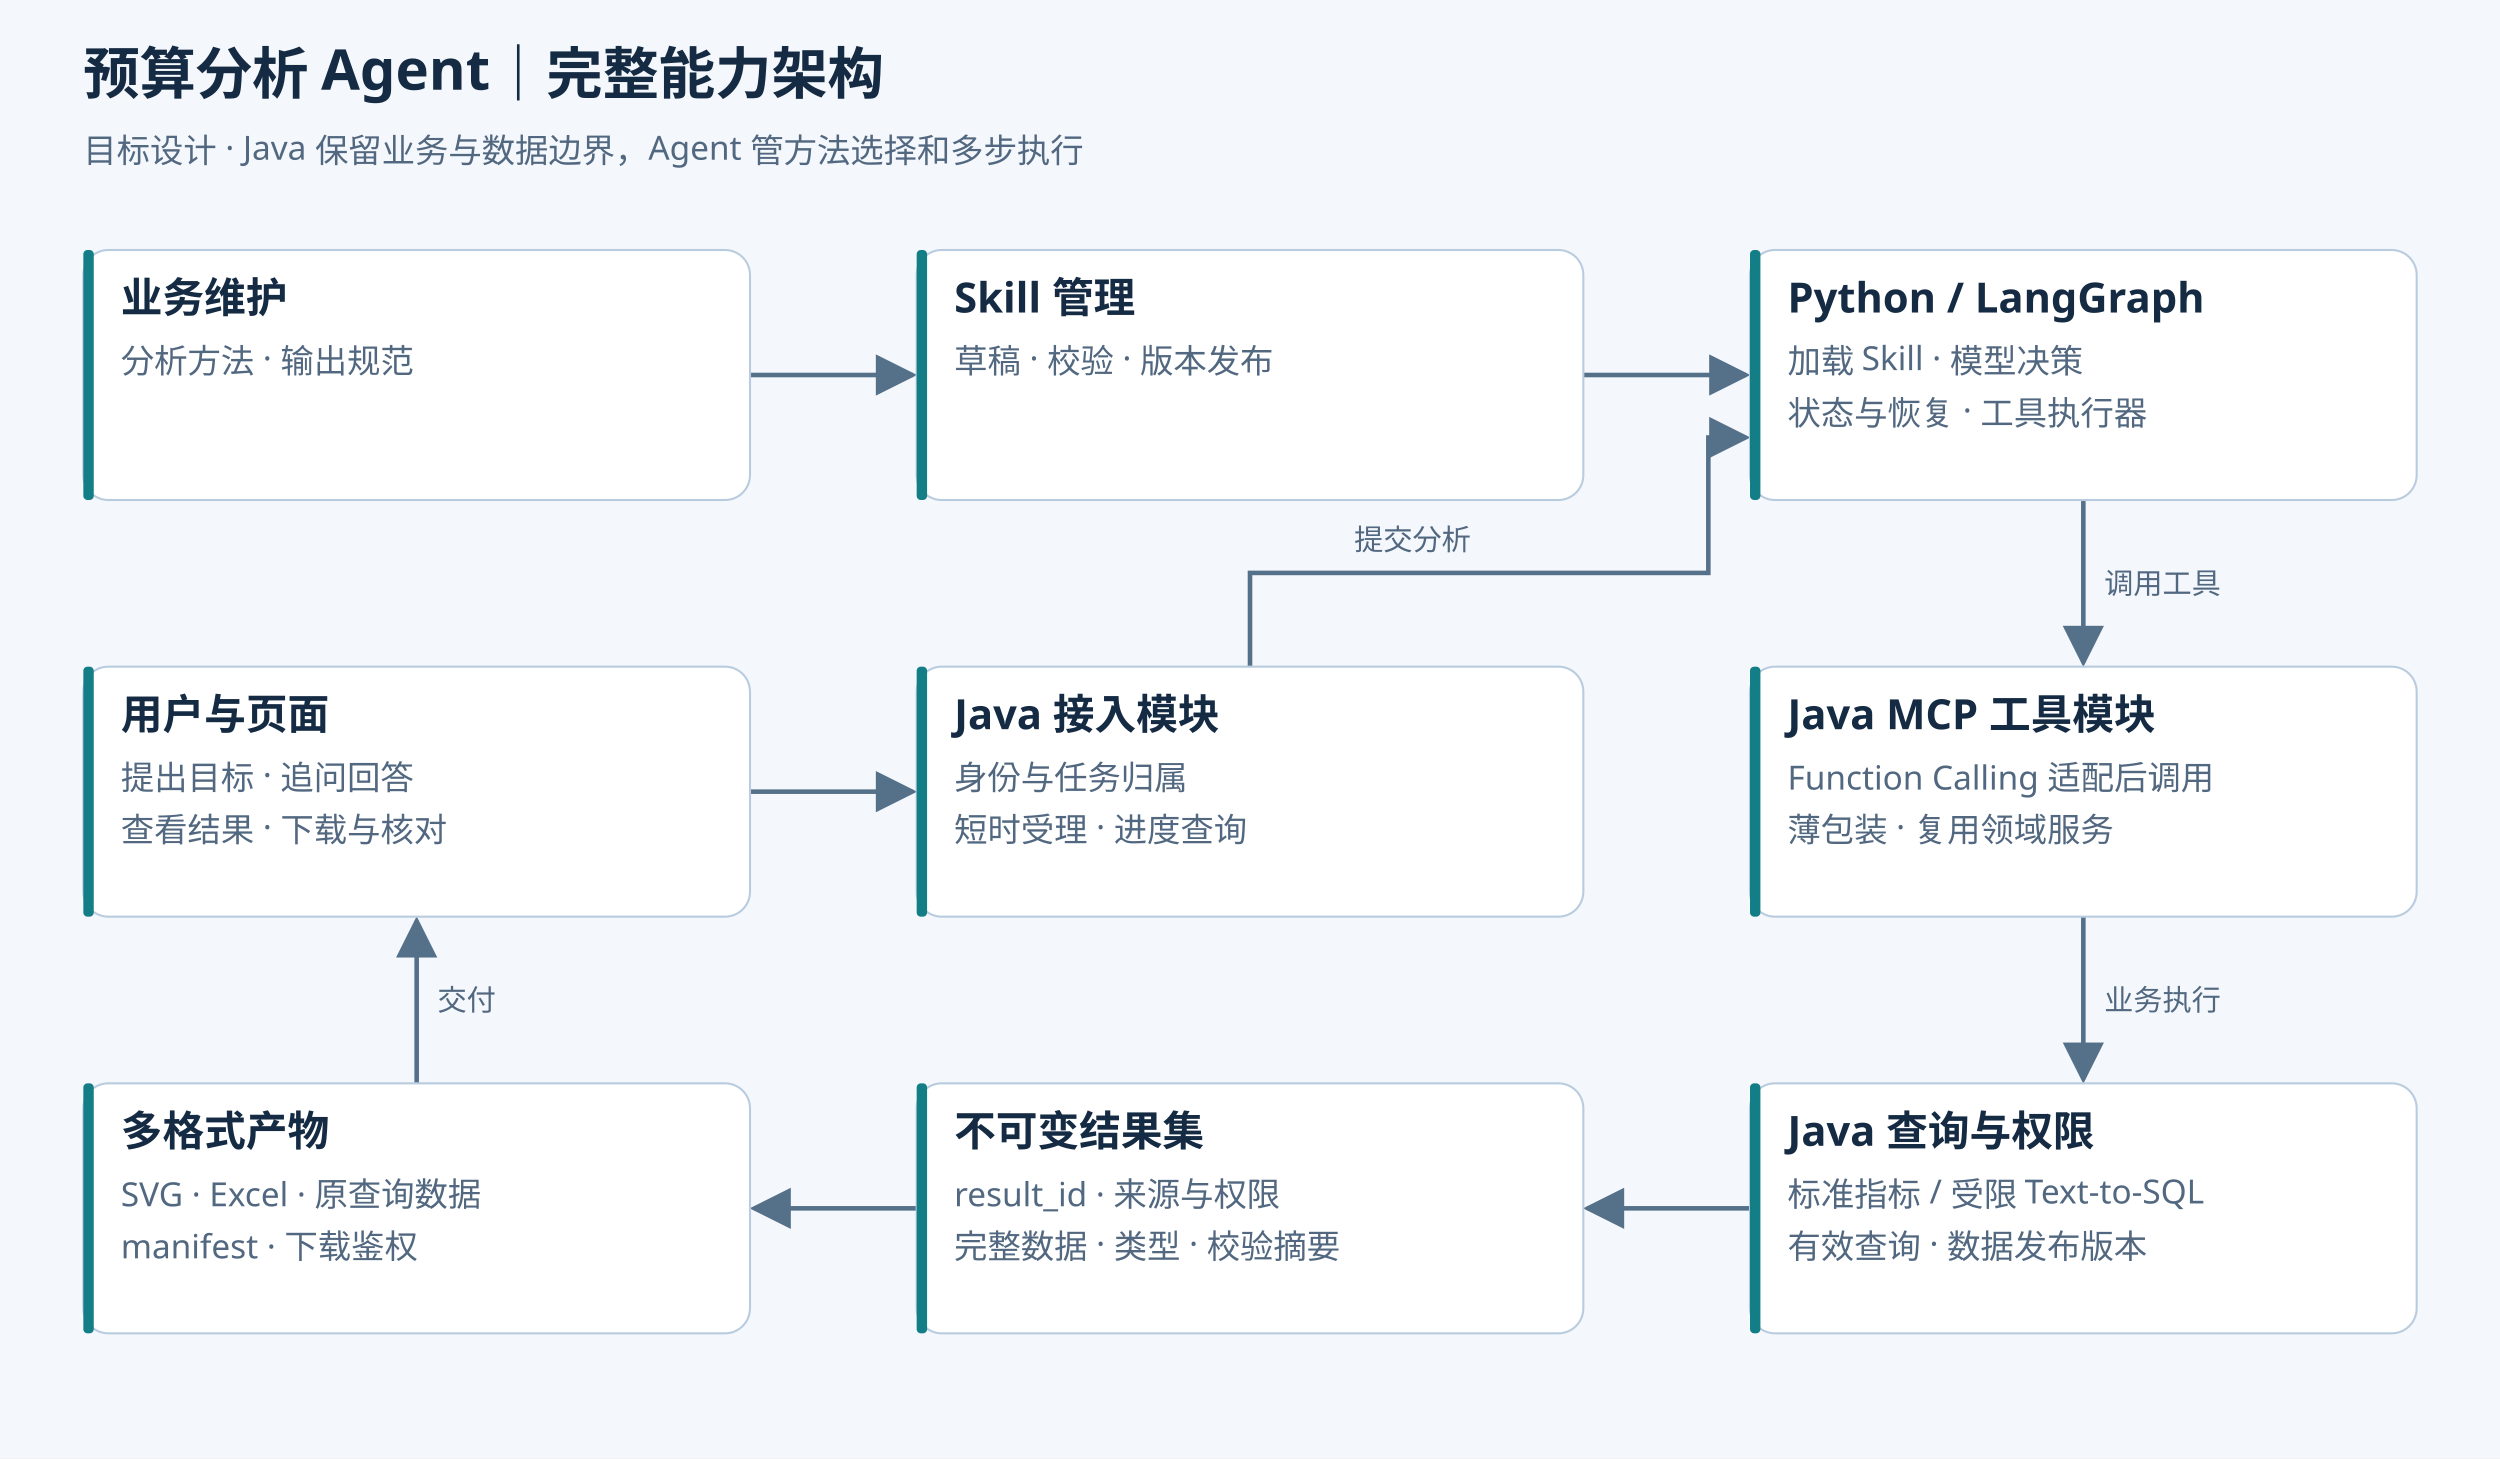
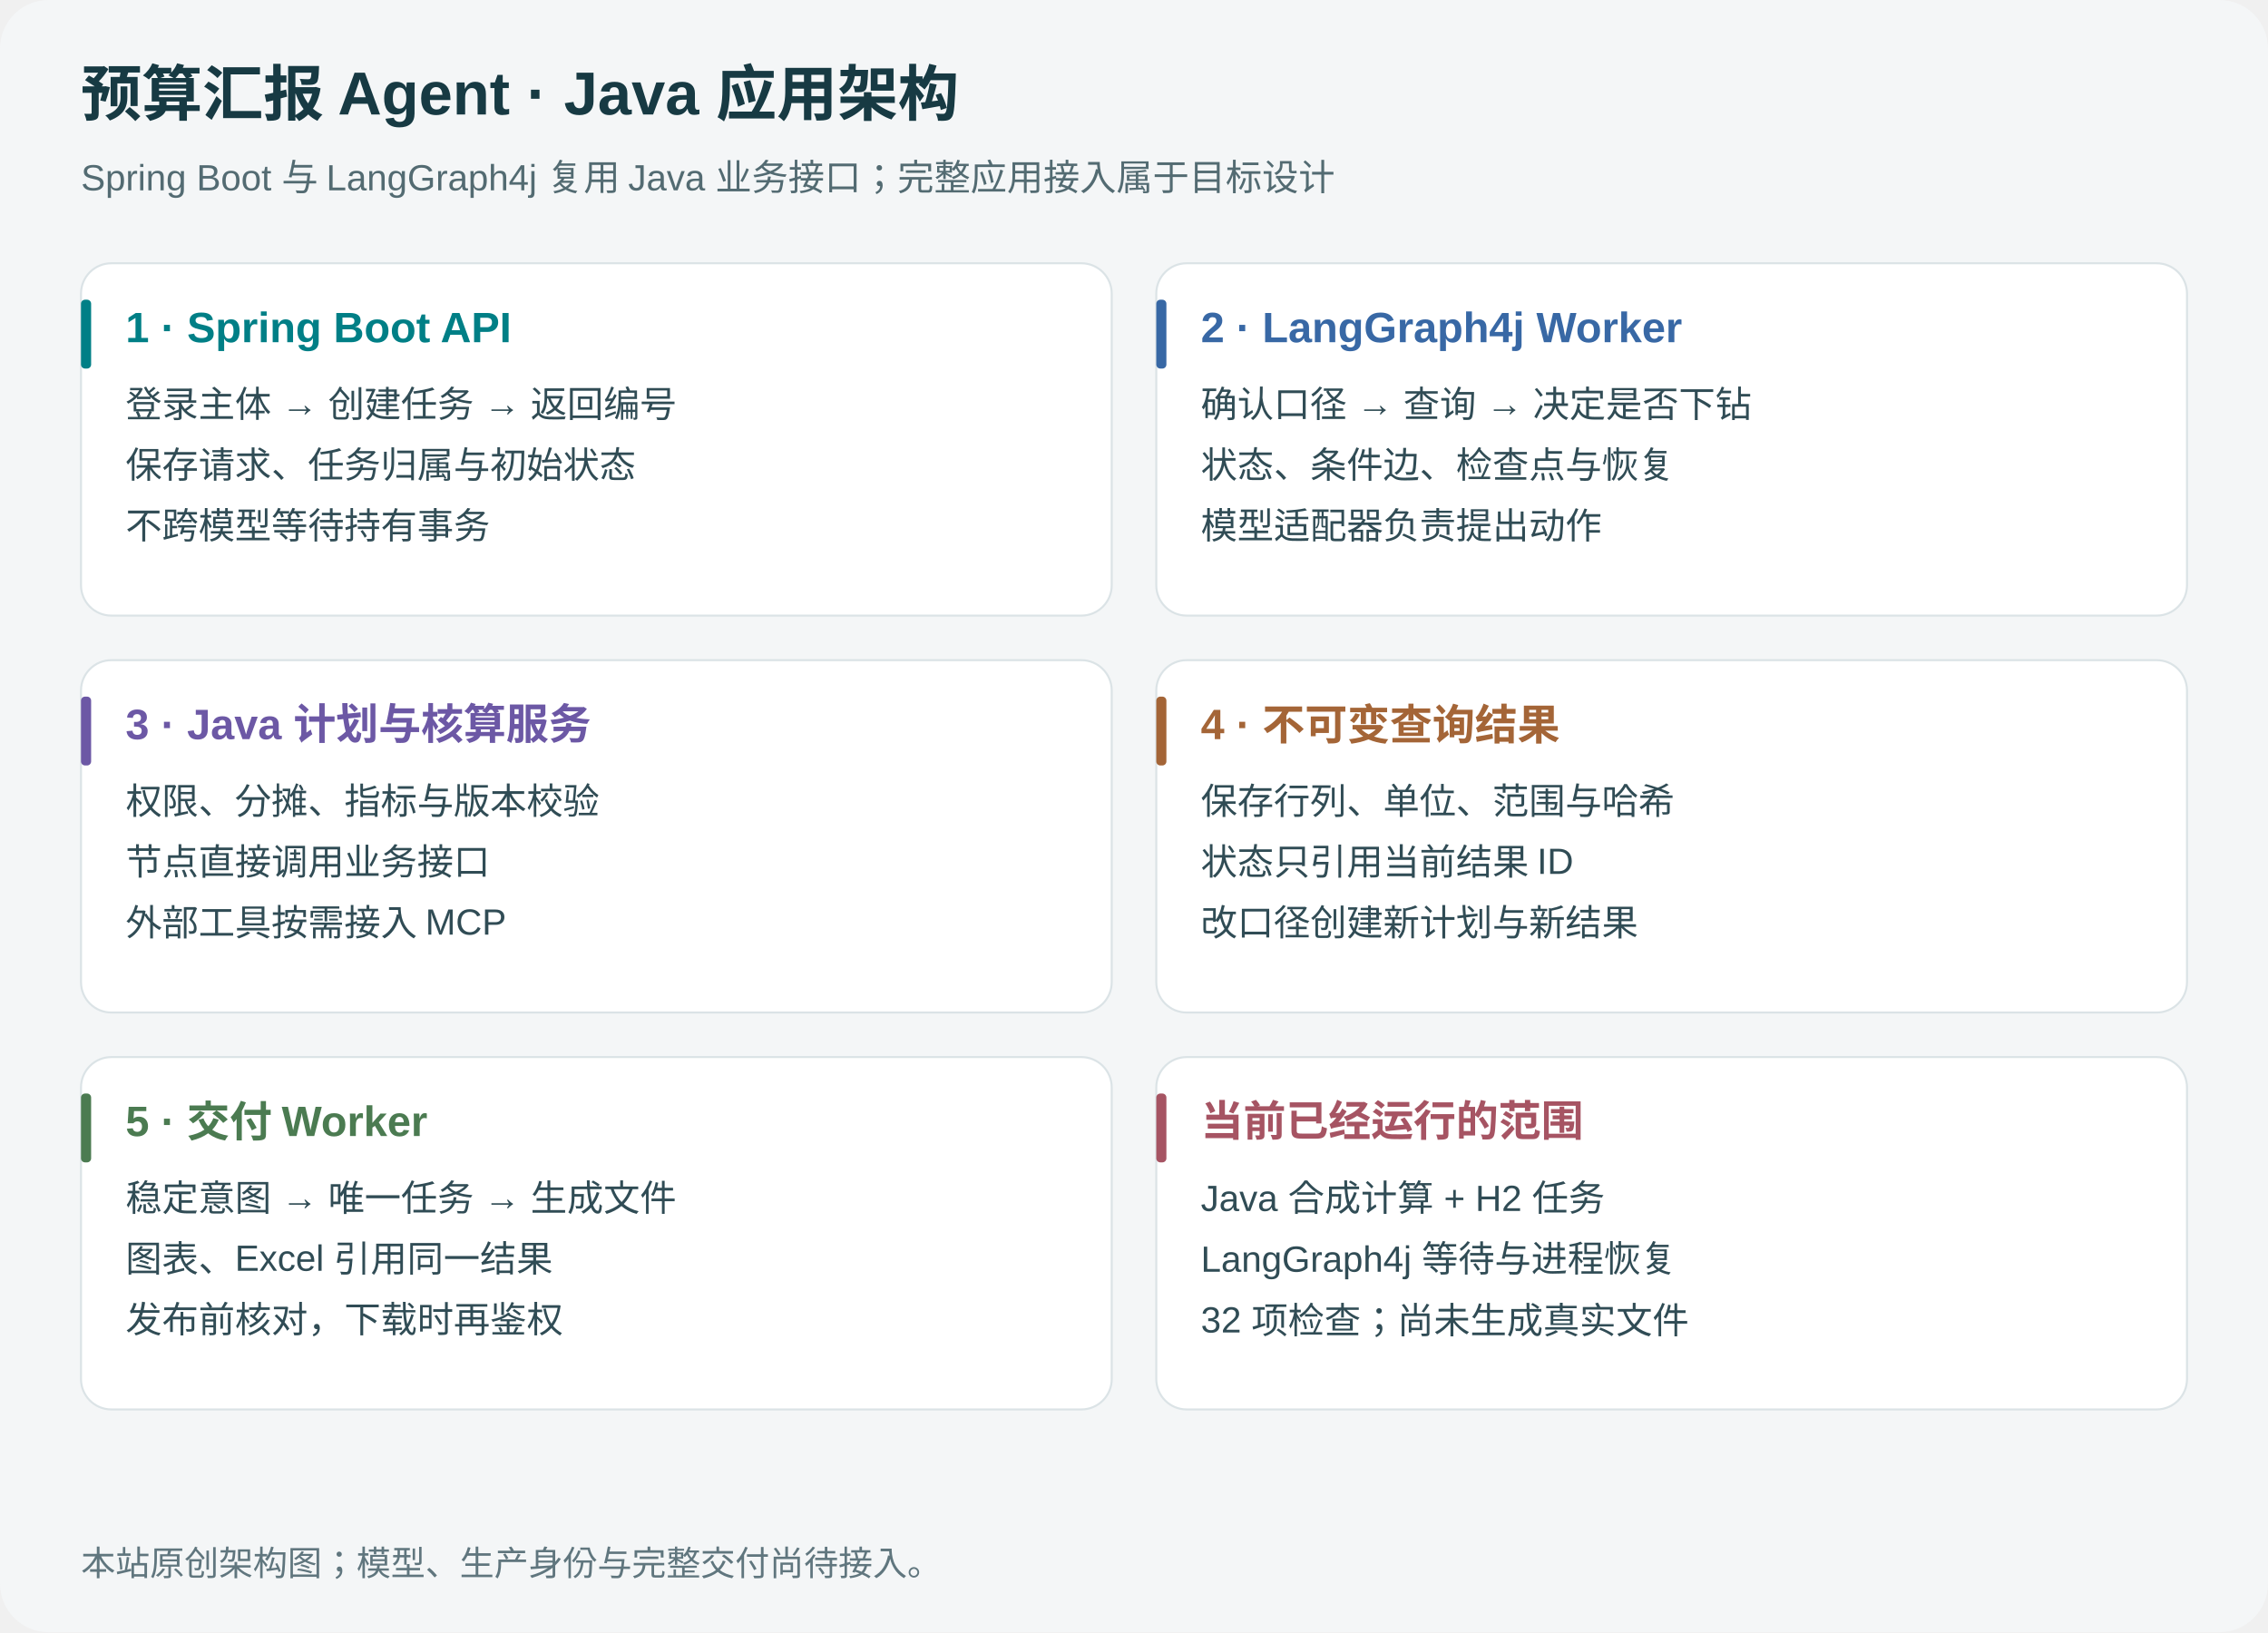
- <svg xmlns="http://www.w3.org/2000/svg" width="1200" height="700" viewBox="0 0 1200 700" role="img" aria-label="预算分析 Agent｜完整能力架构">
-   <defs>
-     <marker id="a" markerWidth="9" markerHeight="9" refX="8" refY="4.5" orient="auto">
-       <path d="M0 0 L9 4.5 L0 9" fill="#55718a" />
-     </marker>
-   </defs>
-   <rect width="1200" height="700" fill="#f4f7fb" />
-   <g font-family="PingFang SC,Microsoft YaHei,sans-serif">
-     <text x="40" y="45" font-size="27" font-weight="700" fill="#152b43">预算分析 Agent｜完整能力架构</text>
-     <text x="40" y="78" font-size="16" fill="#526880">目标设计 · Java 保留业务与数据边界，Agent 管方法选择和多步执行</text>
-     <path d="M360 180 L438 180" fill="none" stroke="#55718a" stroke-width="2.2" marker-end="url(#a)" />
-     <path d="M760 180 L838 180" fill="none" stroke="#55718a" stroke-width="2.2" marker-end="url(#a)" />
-     <path d="M360 380 L438 380" fill="none" stroke="#55718a" stroke-width="2.2" marker-end="url(#a)" />
-     <path d="M600 320 L600 275 L820 275 L820 210 L838 210" fill="none" stroke="#55718a" stroke-width="2.2" marker-end="url(#a)" />
-     <text x="650" y="264" font-size="14" fill="#526880">提交分析</text>
-     <path d="M1000 240 L1000 318" fill="none" stroke="#55718a" stroke-width="2.2" marker-end="url(#a)" />
-     <text x="1010" y="285" font-size="14" fill="#526880">调用工具</text>
-     <path d="M1000 440 L1000 518" fill="none" stroke="#55718a" stroke-width="2.2" marker-end="url(#a)" />
-     <text x="1010" y="485" font-size="14" fill="#526880">业务执行</text>
-     <path d="M840 580 L762 580" fill="none" stroke="#55718a" stroke-width="2.2" marker-end="url(#a)" />
-     <path d="M440 580 L362 580" fill="none" stroke="#55718a" stroke-width="2.2" marker-end="url(#a)" />
-     <path d="M200 520 L200 442" fill="none" stroke="#55718a" stroke-width="2.2" marker-end="url(#a)" />
-     <text x="210" y="485" font-size="14" fill="#526880">交付</text>
-     <rect x="40" y="120" width="320" height="120" rx="12" fill="white" stroke="#b9ccdf" />
-     <rect x="40" y="120" width="5" height="120" rx="2" fill="#147e87" />
-     <text x="58" y="150" font-size="20" font-weight="600" fill="#152b43">业务维护</text>
-     <text x="58" y="179" font-size="16" fill="#526880">分析方法 · 输出规范</text>
-     <rect x="440" y="120" width="320" height="120" rx="12" fill="white" stroke="#b9ccdf" />
-     <rect x="440" y="120" width="5" height="120" rx="2" fill="#147e87" />
-     <text x="458" y="150" font-size="20" font-weight="600" fill="#152b43">Skill 管理</text>
-     <text x="458" y="179" font-size="16" fill="#526880">草稿 · 校验 · 版本发布</text>
-     <rect x="840" y="120" width="320" height="120" rx="12" fill="white" stroke="#b9ccdf" />
-     <rect x="840" y="120" width="5" height="120" rx="2" fill="#147e87" />
-     <text x="858" y="150" font-size="20" font-weight="600" fill="#152b43">Python / LangGraph</text>
-     <text x="858" y="179" font-size="16" fill="#526880">加载 Skill · 模型决策</text>
-     <text x="858" y="204" font-size="16" fill="#526880">状态与恢复 · 工具执行器</text>
-     <rect x="40" y="320" width="320" height="120" rx="12" fill="white" stroke="#b9ccdf" />
-     <rect x="40" y="320" width="5" height="120" rx="2" fill="#147e87" />
-     <text x="58" y="350" font-size="20" font-weight="600" fill="#152b43">用户与页面</text>
-     <text x="58" y="379" font-size="16" fill="#526880">提出目标 · 追问回答</text>
-     <text x="58" y="404" font-size="16" fill="#526880">查看结果 · 下载与核对</text>
-     <rect x="440" y="320" width="320" height="120" rx="12" fill="white" stroke="#b9ccdf" />
-     <rect x="440" y="320" width="5" height="120" rx="2" fill="#147e87" />
-     <text x="458" y="350" font-size="20" font-weight="600" fill="#152b43">Java 接入模块</text>
-     <text x="458" y="379" font-size="16" fill="#526880">身份与任务归属</text>
-     <text x="458" y="404" font-size="16" fill="#526880">短时受理 · 进度查询</text>
-     <rect x="840" y="320" width="320" height="120" rx="12" fill="white" stroke="#b9ccdf" />
-     <rect x="840" y="320" width="5" height="120" rx="2" fill="#147e87" />
-     <text x="858" y="350" font-size="20" font-weight="600" fill="#152b43">Java MCP 工具模块</text>
-     <text x="858" y="379" font-size="16" fill="#526880">Function Calling 适配后调用</text>
-     <text x="858" y="404" font-size="16" fill="#526880">薄包装 · 复用领域服务</text>
-     <rect x="840" y="520" width="320" height="120" rx="12" fill="white" stroke="#b9ccdf" />
-     <rect x="840" y="520" width="5" height="120" rx="2" fill="#147e87" />
-     <text x="858" y="550" font-size="20" font-weight="600" fill="#152b43">Java 查询与权限</text>
-     <text x="858" y="579" font-size="16" fill="#526880">标准指标 / 受限 Text-to-SQL</text>
-     <text x="858" y="604" font-size="16" fill="#526880">有效查询 · 数据发布版本</text>
-     <rect x="440" y="520" width="320" height="120" rx="12" fill="white" stroke="#b9ccdf" />
-     <rect x="440" y="520" width="5" height="120" rx="2" fill="#147e87" />
-     <text x="458" y="550" font-size="20" font-weight="600" fill="#152b43">不可变结果集</text>
-     <text x="458" y="579" font-size="16" fill="#526880">result_id · 来源与权限</text>
-     <text x="458" y="604" font-size="16" fill="#526880">完整数据 · 类型 · 校验摘要</text>
-     <rect x="40" y="520" width="320" height="120" rx="12" fill="white" stroke="#b9ccdf" />
-     <rect x="40" y="520" width="5" height="120" rx="2" fill="#147e87" />
-     <text x="58" y="550" font-size="20" font-weight="600" fill="#152b43">多格式产物</text>
-     <text x="58" y="579" font-size="16" fill="#526880">SVG · Excel · 原查询数据</text>
-     <text x="58" y="604" font-size="16" fill="#526880">manifest · 下载鉴权</text>
+ <svg xmlns="http://www.w3.org/2000/svg" viewBox="0 0 1120 806" role="img" aria-labelledby="title desc">
+   <rect width="1120" height="806" rx="24" fill="#f4f6f7" />
+   <g font-family="PingFang SC,Microsoft YaHei,Arial,sans-serif">
+     <text x="40" y="57" font-size="30" font-weight="700" fill="#173a43">预算汇报 Agent · Java 应用架构</text>
+     <text x="40" y="94" font-size="18" fill="#536b72">Spring Boot 与 LangGraph4j 复用 Java 业务接口；完整应用接入属于目标设计</text>
+     <rect x="40" y="130" width="509" height="174" rx="15" fill="white" stroke="#dbe3e6" />
+     <rect x="40" y="148" width="5" height="34" rx="2" fill="#007f86" />
+     <text x="62" y="169" font-size="21" font-weight="700" fill="#007f86">1 · Spring Boot API</text>
+     <text x="62" y="206" font-size="18" fill="#304c55">登录主体 → 创建任务 → 返回编号</text>
+     <text x="62" y="236" font-size="18" fill="#304c55">保存请求、任务归属与初始状态</text>
+     <text x="62" y="266" font-size="18" fill="#304c55">不跨模型等待持有事务</text>
+     <rect x="571" y="130" width="509" height="174" rx="15" fill="white" stroke="#dbe3e6" />
+     <rect x="571" y="148" width="5" height="34" rx="2" fill="#3868a5" />
+     <text x="593" y="169" font-size="21" font-weight="700" fill="#3868a5">2 · LangGraph4j Worker</text>
+     <text x="593" y="206" font-size="18" fill="#304c55">确认口径 → 查询 → 决定是否下钻</text>
+     <text x="593" y="236" font-size="18" fill="#304c55">状态、条件边、检查点与恢复</text>
+     <text x="593" y="266" font-size="18" fill="#304c55">模型适配器负责提出动作</text>
+     <rect x="40" y="326" width="509" height="174" rx="15" fill="white" stroke="#dbe3e6" />
+     <rect x="40" y="344" width="5" height="34" rx="2" fill="#6c58a5" />
+     <text x="62" y="365" font-size="21" font-weight="700" fill="#6c58a5">3 · Java 计划与核算服务</text>
+     <text x="62" y="402" font-size="18" fill="#304c55">权限、分摊、指标与版本校验</text>
+     <text x="62" y="432" font-size="18" fill="#304c55">节点直接调用业务接口</text>
+     <text x="62" y="462" font-size="18" fill="#304c55">外部工具按需接入 MCP</text>
+     <rect x="571" y="326" width="509" height="174" rx="15" fill="white" stroke="#dbe3e6" />
+     <rect x="571" y="344" width="5" height="34" rx="2" fill="#a46537" />
+     <text x="593" y="365" font-size="21" font-weight="700" fill="#a46537">4 · 不可变查询结果</text>
+     <text x="593" y="402" font-size="18" fill="#304c55">保存行列、单位、范围与哈希</text>
+     <text x="593" y="432" font-size="18" fill="#304c55">状态只引用当前结果 ID</text>
+     <text x="593" y="462" font-size="18" fill="#304c55">改口径创建新计划与新结果</text>
+     <rect x="40" y="522" width="509" height="174" rx="15" fill="white" stroke="#dbe3e6" />
+     <rect x="40" y="540" width="5" height="34" rx="2" fill="#4b7b51" />
+     <text x="62" y="561" font-size="21" font-weight="700" fill="#4b7b51">5 · 交付 Worker</text>
+     <text x="62" y="598" font-size="18" fill="#304c55">稳定意图 → 唯一任务 → 生成文件</text>
+     <text x="62" y="628" font-size="18" fill="#304c55">图表、Excel 引用同一结果</text>
+     <text x="62" y="658" font-size="18" fill="#304c55">发布前核对，下载时再鉴权</text>
+     <rect x="571" y="522" width="509" height="174" rx="15" fill="white" stroke="#dbe3e6" />
+     <rect x="571" y="540" width="5" height="34" rx="2" fill="#a65463" />
+     <text x="593" y="561" font-size="21" font-weight="700" fill="#a65463">当前已经运行的范围</text>
+     <text x="593" y="598" font-size="18" fill="#304c55">Java 合成计算 + H2 任务</text>
+     <text x="593" y="628" font-size="18" fill="#304c55">LangGraph4j 等待与进程恢复</text>
+     <text x="593" y="658" font-size="18" fill="#304c55">32 项检查；尚未生成真实文件</text>
+     <text x="40" y="778" font-size="17" fill="#60767e">本站原创架构图；模型、生产身份与完整交付尚待接入。</text>
  </g>
</svg>
